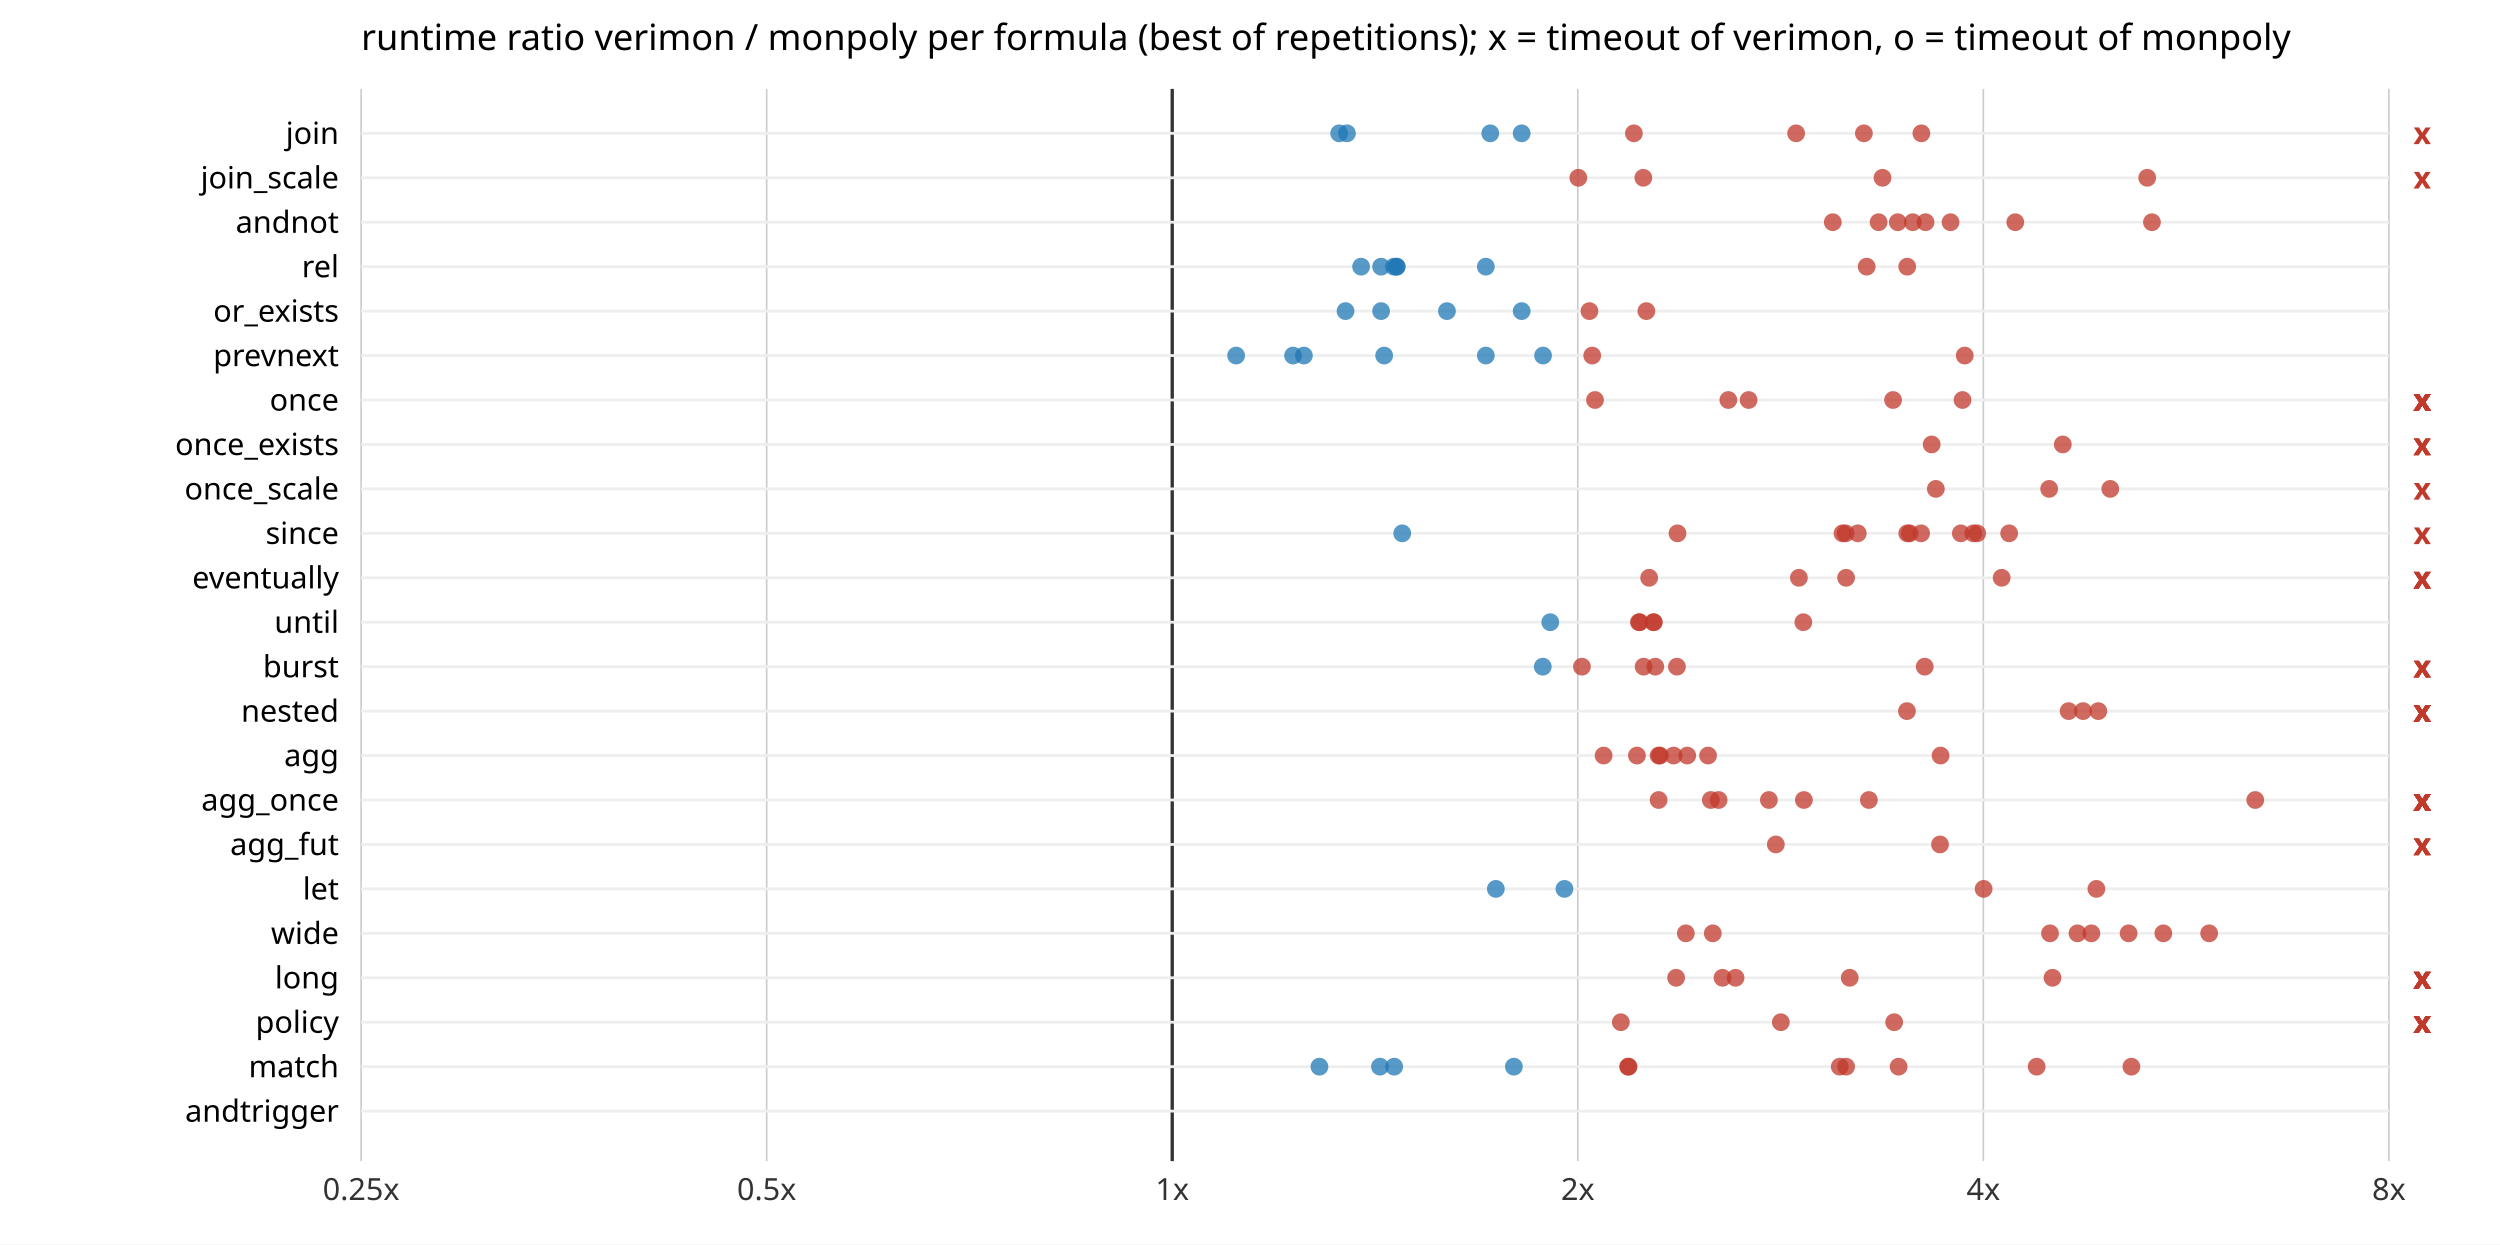
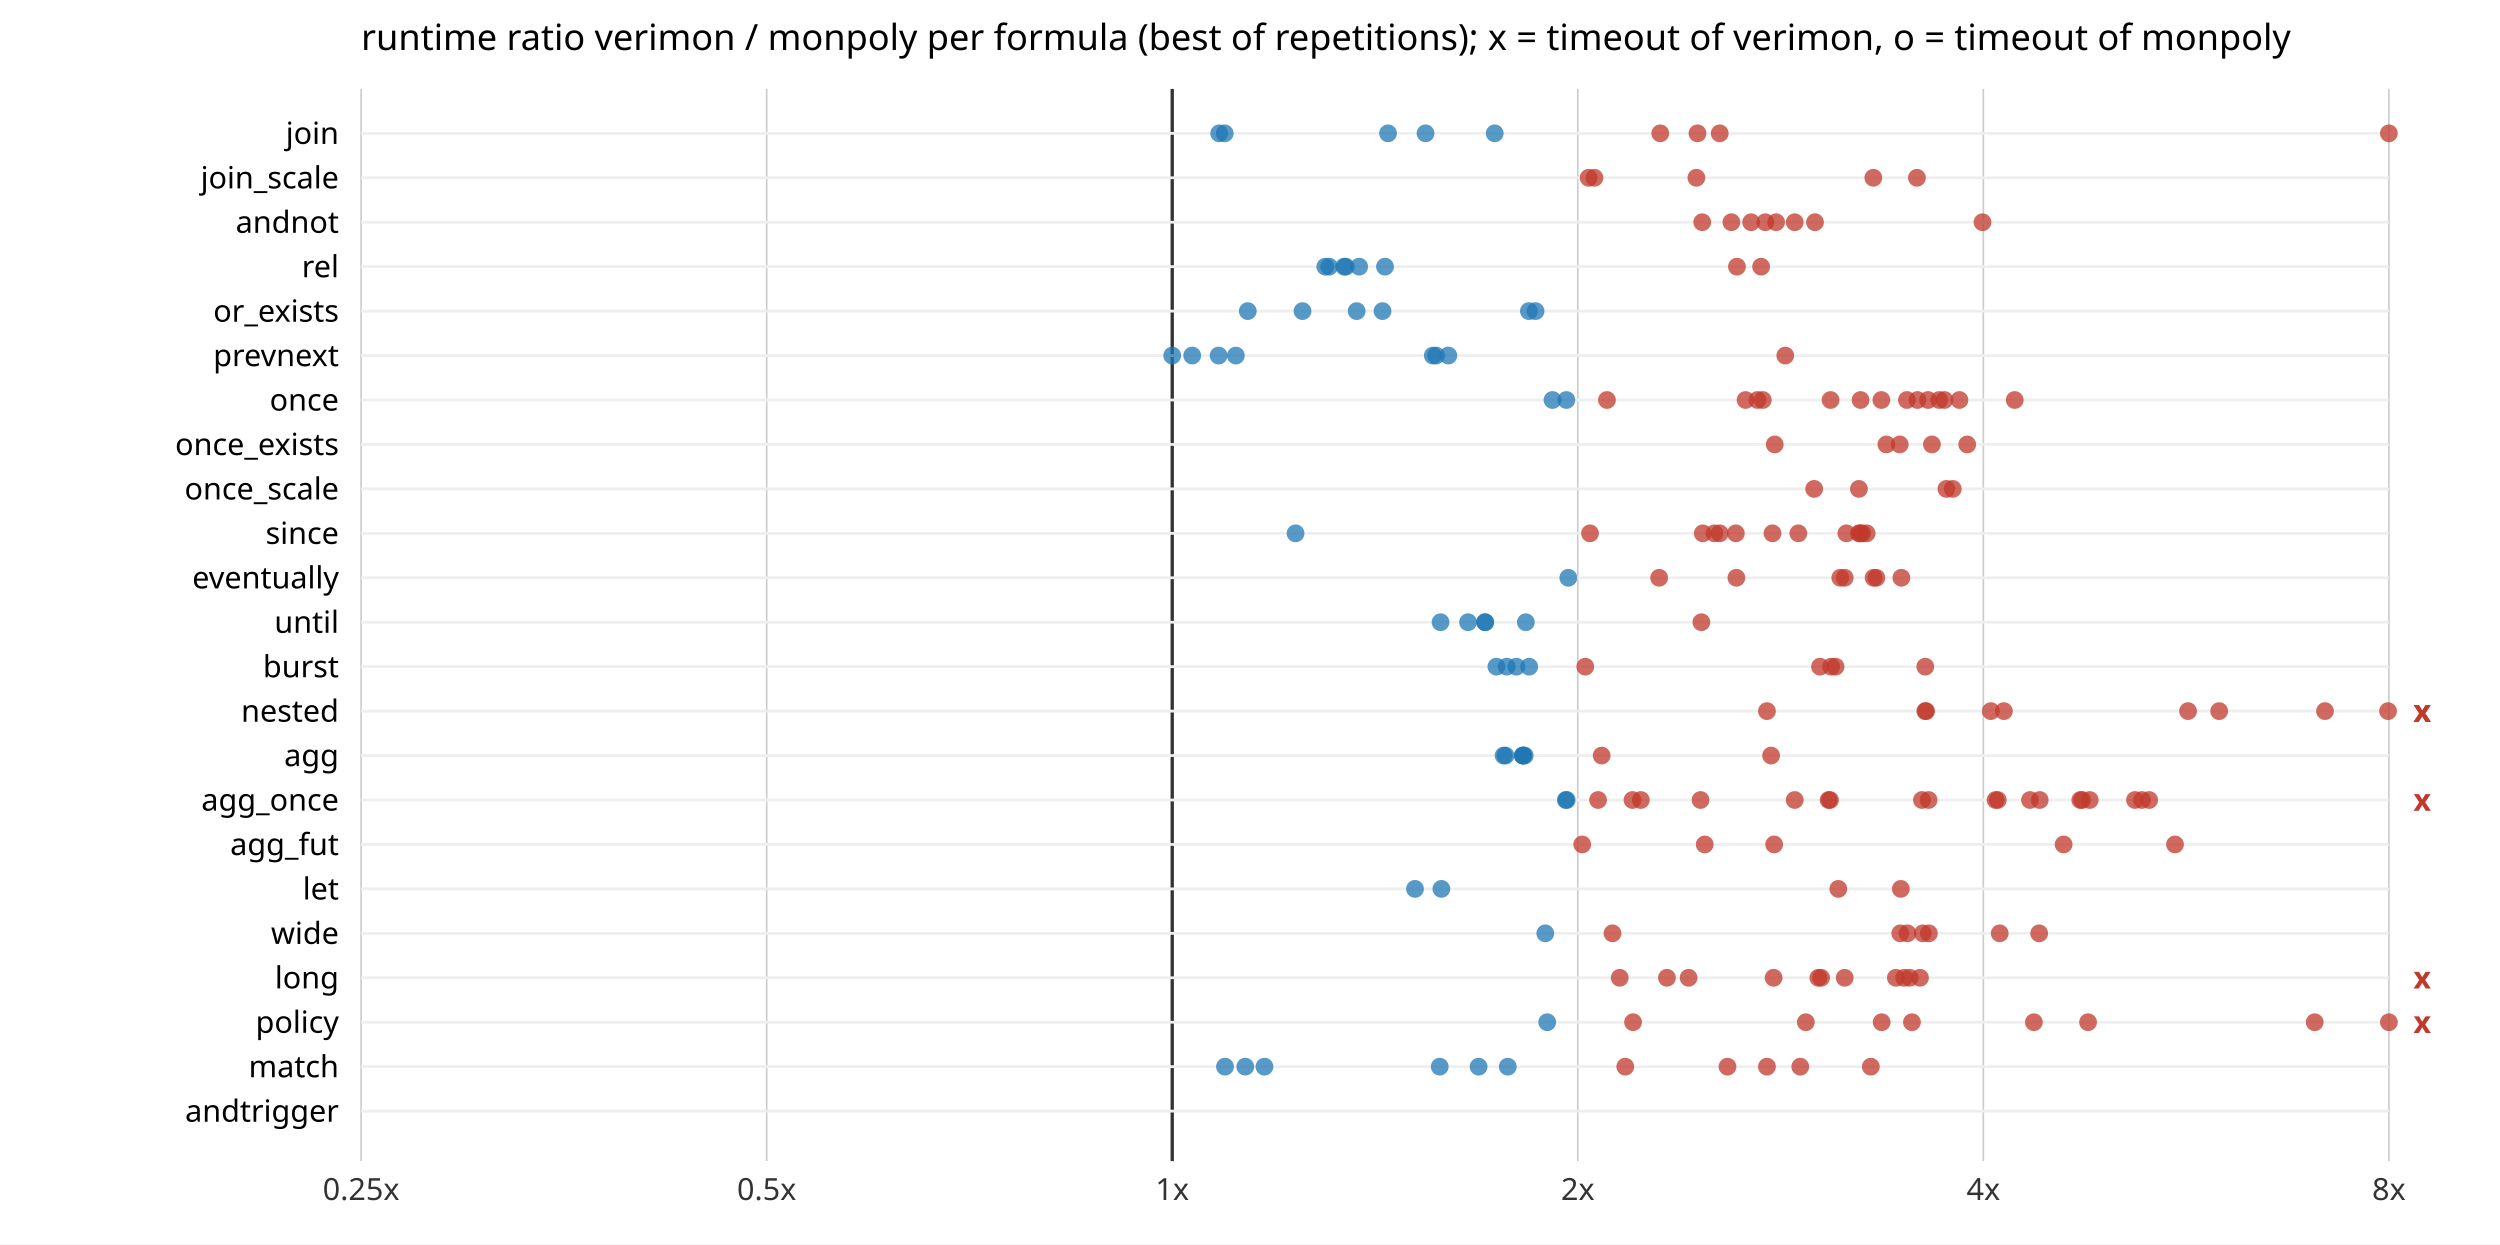
<svg xmlns="http://www.w3.org/2000/svg" width="900" height="448" font-family="sans-serif" font-size="11">
  <rect width="100%" height="100%" fill="white" />
  <text x="130" y="18" font-size="13">runtime ratio verimon / monpoly per formula (best of repetitions); x = timeout of verimon, o = timeout of monpoly</text>
  <line x1="130.0" y1="32" x2="130.0" y2="418" stroke="#ccc" stroke-width="0.6" />
  <text x="130.0" y="432" text-anchor="middle" fill="#333">0.25x</text>
  <line x1="276.0" y1="32" x2="276.0" y2="418" stroke="#ccc" stroke-width="0.6" />
  <text x="276.0" y="432" text-anchor="middle" fill="#333">0.5x</text>
  <line x1="422.0" y1="32" x2="422.0" y2="418" stroke="#333" stroke-width="1.2" />
  <text x="422.0" y="432" text-anchor="middle" fill="#333">1x</text>
  <line x1="568.0" y1="32" x2="568.0" y2="418" stroke="#ccc" stroke-width="0.6" />
  <text x="568.0" y="432" text-anchor="middle" fill="#333">2x</text>
  <line x1="714.0" y1="32" x2="714.0" y2="418" stroke="#ccc" stroke-width="0.6" />
  <text x="714.0" y="432" text-anchor="middle" fill="#333">4x</text>
  <line x1="860.0" y1="32" x2="860.0" y2="418" stroke="#ccc" stroke-width="0.6" />
  <text x="860.0" y="432" text-anchor="middle" fill="#333">8x</text>
  <text x="122" y="48.0" text-anchor="end" dominant-baseline="middle">join</text>
  <line x1="130" y1="48.0" x2="860" y2="48.0" stroke="#eee" />
-   <circle cx="484.9" cy="48.0" r="3.2" fill="#1f77b4" fill-opacity="0.75" />
-   <circle cx="671.0" cy="48.0" r="3.2" fill="#c0392b" fill-opacity="0.75" />
-   <circle cx="536.5" cy="48.0" r="3.2" fill="#1f77b4" fill-opacity="0.75" />
-   <circle cx="691.7" cy="48.0" r="3.2" fill="#c0392b" fill-opacity="0.75" />
-   <circle cx="547.8" cy="48.0" r="3.2" fill="#1f77b4" fill-opacity="0.75" />
-   <text x="872.0" y="48.0" text-anchor="middle" dominant-baseline="middle" fill="#c0392b" font-weight="bold">x</text>
-   <circle cx="646.6" cy="48.0" r="3.2" fill="#c0392b" fill-opacity="0.75" />
-   <circle cx="588.2" cy="48.0" r="3.2" fill="#c0392b" fill-opacity="0.75" />
-   <circle cx="482.1" cy="48.0" r="3.2" fill="#1f77b4" fill-opacity="0.75" />
+   <circle cx="438.9" cy="48.0" r="3.2" fill="#1f77b4" fill-opacity="0.75" />
+   <circle cx="611.1" cy="48.0" r="3.2" fill="#c0392b" fill-opacity="0.75" />
+   <circle cx="499.7" cy="48.0" r="3.2" fill="#1f77b4" fill-opacity="0.75" />
+   <circle cx="619.1" cy="48.0" r="3.2" fill="#c0392b" fill-opacity="0.75" />
+   <circle cx="513.2" cy="48.0" r="3.2" fill="#1f77b4" fill-opacity="0.75" />
+   <circle cx="860.0" cy="48.0" r="3.2" fill="#c0392b" fill-opacity="0.75" />
+   <circle cx="597.7" cy="48.0" r="3.2" fill="#c0392b" fill-opacity="0.75" />
+   <circle cx="538.1" cy="48.0" r="3.2" fill="#1f77b4" fill-opacity="0.75" />
+   <circle cx="440.9" cy="48.0" r="3.2" fill="#1f77b4" fill-opacity="0.75" />
  <text x="122" y="64.0" text-anchor="end" dominant-baseline="middle">join_scale</text>
  <line x1="130" y1="64.0" x2="860" y2="64.0" stroke="#eee" />
-   <circle cx="591.6" cy="64.0" r="3.2" fill="#c0392b" fill-opacity="0.75" />
-   <circle cx="677.7" cy="64.0" r="3.2" fill="#c0392b" fill-opacity="0.75" />
-   <text x="872.0" y="64.0" text-anchor="middle" dominant-baseline="middle" fill="#c0392b" font-weight="bold">x</text>
-   <circle cx="773.0" cy="64.0" r="3.2" fill="#c0392b" fill-opacity="0.75" />
-   <circle cx="568.2" cy="64.0" r="3.2" fill="#c0392b" fill-opacity="0.75" />
+   <circle cx="574.0" cy="64.0" r="3.2" fill="#c0392b" fill-opacity="0.75" />
+   <circle cx="610.7" cy="64.0" r="3.2" fill="#c0392b" fill-opacity="0.75" />
+   <circle cx="674.4" cy="64.0" r="3.2" fill="#c0392b" fill-opacity="0.75" />
+   <circle cx="690.1" cy="64.0" r="3.2" fill="#c0392b" fill-opacity="0.75" />
+   <circle cx="571.9" cy="64.0" r="3.2" fill="#c0392b" fill-opacity="0.75" />
  <text x="122" y="80.0" text-anchor="end" dominant-baseline="middle">andnot</text>
  <line x1="130" y1="80.0" x2="860" y2="80.0" stroke="#eee" />
-   <circle cx="683.2" cy="80.0" r="3.2" fill="#c0392b" fill-opacity="0.75" />
-   <circle cx="693.2" cy="80.0" r="3.2" fill="#c0392b" fill-opacity="0.75" />
-   <circle cx="702.2" cy="80.0" r="3.2" fill="#c0392b" fill-opacity="0.75" />
-   <circle cx="688.6" cy="80.0" r="3.2" fill="#c0392b" fill-opacity="0.75" />
-   <circle cx="725.5" cy="80.0" r="3.2" fill="#c0392b" fill-opacity="0.75" />
-   <circle cx="774.7" cy="80.0" r="3.2" fill="#c0392b" fill-opacity="0.75" />
-   <circle cx="659.8" cy="80.0" r="3.2" fill="#c0392b" fill-opacity="0.75" />
-   <circle cx="676.3" cy="80.0" r="3.2" fill="#c0392b" fill-opacity="0.75" />
+   <circle cx="630.4" cy="80.0" r="3.2" fill="#c0392b" fill-opacity="0.75" />
+   <circle cx="653.4" cy="80.0" r="3.2" fill="#c0392b" fill-opacity="0.75" />
+   <circle cx="646.1" cy="80.0" r="3.2" fill="#c0392b" fill-opacity="0.75" />
+   <circle cx="623.3" cy="80.0" r="3.2" fill="#c0392b" fill-opacity="0.75" />
+   <circle cx="635.5" cy="80.0" r="3.2" fill="#c0392b" fill-opacity="0.75" />
+   <circle cx="713.7" cy="80.0" r="3.2" fill="#c0392b" fill-opacity="0.75" />
+   <circle cx="612.8" cy="80.0" r="3.2" fill="#c0392b" fill-opacity="0.75" />
+   <circle cx="639.4" cy="80.0" r="3.2" fill="#c0392b" fill-opacity="0.75" />
  <text x="122" y="96.0" text-anchor="end" dominant-baseline="middle">rel</text>
  <line x1="130" y1="96.0" x2="860" y2="96.0" stroke="#eee" />
-   <circle cx="502.8" cy="96.0" r="3.2" fill="#1f77b4" fill-opacity="0.75" />
-   <circle cx="502.8" cy="96.0" r="3.2" fill="#1f77b4" fill-opacity="0.75" />
-   <circle cx="501.8" cy="96.0" r="3.2" fill="#1f77b4" fill-opacity="0.75" />
-   <circle cx="490.0" cy="96.0" r="3.2" fill="#1f77b4" fill-opacity="0.75" />
-   <circle cx="534.9" cy="96.0" r="3.2" fill="#1f77b4" fill-opacity="0.75" />
-   <circle cx="686.6" cy="96.0" r="3.2" fill="#c0392b" fill-opacity="0.75" />
-   <circle cx="672.0" cy="96.0" r="3.2" fill="#c0392b" fill-opacity="0.75" />
-   <circle cx="497.2" cy="96.0" r="3.2" fill="#1f77b4" fill-opacity="0.75" />
+   <circle cx="489.3" cy="96.0" r="3.2" fill="#1f77b4" fill-opacity="0.75" />
+   <circle cx="477.1" cy="96.0" r="3.2" fill="#1f77b4" fill-opacity="0.75" />
+   <circle cx="478.5" cy="96.0" r="3.2" fill="#1f77b4" fill-opacity="0.75" />
+   <circle cx="484.5" cy="96.0" r="3.2" fill="#1f77b4" fill-opacity="0.75" />
+   <circle cx="498.6" cy="96.0" r="3.2" fill="#1f77b4" fill-opacity="0.75" />
+   <circle cx="634.0" cy="96.0" r="3.2" fill="#c0392b" fill-opacity="0.75" />
+   <circle cx="625.3" cy="96.0" r="3.2" fill="#c0392b" fill-opacity="0.75" />
+   <circle cx="483.9" cy="96.0" r="3.2" fill="#1f77b4" fill-opacity="0.75" />
  <text x="122" y="112.0" text-anchor="end" dominant-baseline="middle">or_exists</text>
  <line x1="130" y1="112.0" x2="860" y2="112.0" stroke="#eee" />
-   <circle cx="497.2" cy="112.0" r="3.2" fill="#1f77b4" fill-opacity="0.75" />
-   <circle cx="484.4" cy="112.0" r="3.2" fill="#1f77b4" fill-opacity="0.75" />
-   <circle cx="572.2" cy="112.0" r="3.2" fill="#c0392b" fill-opacity="0.75" />
-   <circle cx="520.9" cy="112.0" r="3.2" fill="#1f77b4" fill-opacity="0.75" />
-   <circle cx="547.8" cy="112.0" r="3.2" fill="#1f77b4" fill-opacity="0.75" />
-   <circle cx="592.7" cy="112.0" r="3.2" fill="#c0392b" fill-opacity="0.75" />
+   <circle cx="468.9" cy="112.0" r="3.2" fill="#1f77b4" fill-opacity="0.75" />
+   <circle cx="449.2" cy="112.0" r="3.2" fill="#1f77b4" fill-opacity="0.75" />
+   <circle cx="550.4" cy="112.0" r="3.2" fill="#1f77b4" fill-opacity="0.75" />
+   <circle cx="488.4" cy="112.0" r="3.2" fill="#1f77b4" fill-opacity="0.75" />
+   <circle cx="497.7" cy="112.0" r="3.2" fill="#1f77b4" fill-opacity="0.75" />
+   <circle cx="552.8" cy="112.0" r="3.2" fill="#1f77b4" fill-opacity="0.75" />
  <text x="122" y="128.0" text-anchor="end" dominant-baseline="middle">prevnext</text>
  <line x1="130" y1="128.0" x2="860" y2="128.0" stroke="#eee" />
-   <circle cx="555.5" cy="128.0" r="3.2" fill="#1f77b4" fill-opacity="0.75" />
-   <circle cx="534.9" cy="128.0" r="3.2" fill="#1f77b4" fill-opacity="0.75" />
-   <circle cx="498.3" cy="128.0" r="3.2" fill="#1f77b4" fill-opacity="0.75" />
-   <circle cx="469.4" cy="128.0" r="3.2" fill="#1f77b4" fill-opacity="0.75" />
-   <circle cx="707.3" cy="128.0" r="3.2" fill="#c0392b" fill-opacity="0.75" />
-   <circle cx="573.2" cy="128.0" r="3.2" fill="#c0392b" fill-opacity="0.75" />
-   <circle cx="445.0" cy="128.0" r="3.2" fill="#1f77b4" fill-opacity="0.75" />
-   <circle cx="465.5" cy="128.0" r="3.2" fill="#1f77b4" fill-opacity="0.75" />
+   <circle cx="515.8" cy="128.0" r="3.2" fill="#1f77b4" fill-opacity="0.75" />
+   <circle cx="521.4" cy="128.0" r="3.2" fill="#1f77b4" fill-opacity="0.75" />
+   <circle cx="429.2" cy="128.0" r="3.2" fill="#1f77b4" fill-opacity="0.75" />
+   <circle cx="438.7" cy="128.0" r="3.2" fill="#1f77b4" fill-opacity="0.75" />
+   <circle cx="642.7" cy="128.0" r="3.2" fill="#c0392b" fill-opacity="0.75" />
+   <circle cx="517.0" cy="128.0" r="3.2" fill="#1f77b4" fill-opacity="0.75" />
+   <circle cx="422.0" cy="128.0" r="3.2" fill="#1f77b4" fill-opacity="0.75" />
+   <circle cx="444.9" cy="128.0" r="3.2" fill="#1f77b4" fill-opacity="0.75" />
  <text x="122" y="144.0" text-anchor="end" dominant-baseline="middle">once</text>
  <line x1="130" y1="144.0" x2="860" y2="144.0" stroke="#eee" />
-   <circle cx="574.2" cy="144.0" r="3.2" fill="#c0392b" fill-opacity="0.75" />
-   <circle cx="622.2" cy="144.0" r="3.2" fill="#c0392b" fill-opacity="0.75" />
-   <circle cx="629.5" cy="144.0" r="3.2" fill="#c0392b" fill-opacity="0.75" />
-   <circle cx="681.5" cy="144.0" r="3.2" fill="#c0392b" fill-opacity="0.75" />
-   <circle cx="706.5" cy="144.0" r="3.2" fill="#c0392b" fill-opacity="0.75" />
-   <text x="872.0" y="144.0" text-anchor="middle" dominant-baseline="middle" fill="#c0392b" font-weight="bold">x</text>
-   <text x="872.0" y="144.0" text-anchor="middle" dominant-baseline="middle" fill="#c0392b" font-weight="bold">x</text>
-   <text x="872.0" y="144.0" text-anchor="middle" dominant-baseline="middle" fill="#c0392b" font-weight="bold">x</text>
-   <text x="872.0" y="144.0" text-anchor="middle" dominant-baseline="middle" fill="#c0392b" font-weight="bold">x</text>
-   <text x="872.0" y="144.0" text-anchor="middle" dominant-baseline="middle" fill="#c0392b" font-weight="bold">x</text>
-   <text x="872.0" y="144.0" text-anchor="middle" dominant-baseline="middle" fill="#c0392b" font-weight="bold">x</text>
-   <text x="872.0" y="144.0" text-anchor="middle" dominant-baseline="middle" fill="#c0392b" font-weight="bold">x</text>
-   <text x="872.0" y="144.0" text-anchor="middle" dominant-baseline="middle" fill="#c0392b" font-weight="bold">x</text>
-   <text x="872.0" y="144.0" text-anchor="middle" dominant-baseline="middle" fill="#c0392b" font-weight="bold">x</text>
-   <text x="872.0" y="144.0" text-anchor="middle" dominant-baseline="middle" fill="#c0392b" font-weight="bold">x</text>
-   <text x="872.0" y="144.0" text-anchor="middle" dominant-baseline="middle" fill="#c0392b" font-weight="bold">x</text>
+   <circle cx="558.9" cy="144.0" r="3.2" fill="#1f77b4" fill-opacity="0.75" />
+   <circle cx="578.5" cy="144.0" r="3.2" fill="#c0392b" fill-opacity="0.75" />
+   <circle cx="563.9" cy="144.0" r="3.2" fill="#1f77b4" fill-opacity="0.75" />
+   <circle cx="628.4" cy="144.0" r="3.2" fill="#c0392b" fill-opacity="0.75" />
+   <circle cx="659.0" cy="144.0" r="3.2" fill="#c0392b" fill-opacity="0.75" />
+   <circle cx="690.3" cy="144.0" r="3.2" fill="#c0392b" fill-opacity="0.75" />
+   <circle cx="705.4" cy="144.0" r="3.2" fill="#c0392b" fill-opacity="0.75" />
+   <circle cx="700.0" cy="144.0" r="3.2" fill="#c0392b" fill-opacity="0.75" />
+   <circle cx="677.3" cy="144.0" r="3.2" fill="#c0392b" fill-opacity="0.75" />
+   <circle cx="686.5" cy="144.0" r="3.2" fill="#c0392b" fill-opacity="0.75" />
+   <circle cx="669.8" cy="144.0" r="3.2" fill="#c0392b" fill-opacity="0.75" />
+   <circle cx="634.6" cy="144.0" r="3.2" fill="#c0392b" fill-opacity="0.75" />
+   <circle cx="632.7" cy="144.0" r="3.2" fill="#c0392b" fill-opacity="0.75" />
+   <circle cx="725.3" cy="144.0" r="3.2" fill="#c0392b" fill-opacity="0.75" />
+   <circle cx="694.1" cy="144.0" r="3.2" fill="#c0392b" fill-opacity="0.75" />
+   <circle cx="698.1" cy="144.0" r="3.2" fill="#c0392b" fill-opacity="0.75" />
  <text x="122" y="160.0" text-anchor="end" dominant-baseline="middle">once_exists</text>
  <line x1="130" y1="160.0" x2="860" y2="160.0" stroke="#eee" />
-   <circle cx="742.6" cy="160.0" r="3.2" fill="#c0392b" fill-opacity="0.75" />
-   <text x="872.0" y="160.0" text-anchor="middle" dominant-baseline="middle" fill="#c0392b" font-weight="bold">x</text>
-   <text x="872.0" y="160.0" text-anchor="middle" dominant-baseline="middle" fill="#c0392b" font-weight="bold">x</text>
-   <circle cx="695.4" cy="160.0" r="3.2" fill="#c0392b" fill-opacity="0.75" />
-   <text x="872.0" y="160.0" text-anchor="middle" dominant-baseline="middle" fill="#c0392b" font-weight="bold">x</text>
+   <circle cx="679.1" cy="160.0" r="3.2" fill="#c0392b" fill-opacity="0.75" />
+   <circle cx="695.5" cy="160.0" r="3.2" fill="#c0392b" fill-opacity="0.75" />
+   <circle cx="708.2" cy="160.0" r="3.2" fill="#c0392b" fill-opacity="0.75" />
+   <circle cx="638.9" cy="160.0" r="3.2" fill="#c0392b" fill-opacity="0.75" />
+   <circle cx="683.9" cy="160.0" r="3.2" fill="#c0392b" fill-opacity="0.75" />
  <text x="122" y="176.0" text-anchor="end" dominant-baseline="middle">once_scale</text>
  <line x1="130" y1="176.0" x2="860" y2="176.0" stroke="#eee" />
-   <circle cx="696.9" cy="176.0" r="3.2" fill="#c0392b" fill-opacity="0.75" />
-   <text x="872.0" y="176.0" text-anchor="middle" dominant-baseline="middle" fill="#c0392b" font-weight="bold">x</text>
-   <circle cx="737.7" cy="176.0" r="3.2" fill="#c0392b" fill-opacity="0.75" />
-   <circle cx="759.7" cy="176.0" r="3.2" fill="#c0392b" fill-opacity="0.75" />
+   <circle cx="653.1" cy="176.0" r="3.2" fill="#c0392b" fill-opacity="0.75" />
+   <circle cx="703.0" cy="176.0" r="3.2" fill="#c0392b" fill-opacity="0.75" />
+   <circle cx="669.2" cy="176.0" r="3.2" fill="#c0392b" fill-opacity="0.75" />
+   <circle cx="700.7" cy="176.0" r="3.2" fill="#c0392b" fill-opacity="0.75" />
  <text x="122" y="192.0" text-anchor="end" dominant-baseline="middle">since</text>
  <line x1="130" y1="192.0" x2="860" y2="192.0" stroke="#eee" />
-   <circle cx="663.3" cy="192.0" r="3.2" fill="#c0392b" fill-opacity="0.75" />
-   <circle cx="664.4" cy="192.0" r="3.2" fill="#c0392b" fill-opacity="0.75" />
-   <circle cx="668.8" cy="192.0" r="3.2" fill="#c0392b" fill-opacity="0.75" />
-   <circle cx="686.6" cy="192.0" r="3.2" fill="#c0392b" fill-opacity="0.75" />
-   <circle cx="687.5" cy="192.0" r="3.2" fill="#c0392b" fill-opacity="0.75" />
-   <circle cx="691.6" cy="192.0" r="3.2" fill="#c0392b" fill-opacity="0.75" />
-   <circle cx="705.9" cy="192.0" r="3.2" fill="#c0392b" fill-opacity="0.75" />
-   <circle cx="710.4" cy="192.0" r="3.2" fill="#c0392b" fill-opacity="0.75" />
-   <circle cx="723.3" cy="192.0" r="3.2" fill="#c0392b" fill-opacity="0.75" />
-   <circle cx="711.8" cy="192.0" r="3.2" fill="#c0392b" fill-opacity="0.75" />
-   <text x="872.0" y="192.0" text-anchor="middle" dominant-baseline="middle" fill="#c0392b" font-weight="bold">x</text>
-   <circle cx="504.8" cy="192.0" r="3.2" fill="#1f77b4" fill-opacity="0.75" />
-   <circle cx="603.9" cy="192.0" r="3.2" fill="#c0392b" fill-opacity="0.75" />
+   <circle cx="613.0" cy="192.0" r="3.2" fill="#c0392b" fill-opacity="0.75" />
+   <circle cx="619.1" cy="192.0" r="3.2" fill="#c0392b" fill-opacity="0.75" />
+   <circle cx="617.2" cy="192.0" r="3.2" fill="#c0392b" fill-opacity="0.75" />
+   <circle cx="624.9" cy="192.0" r="3.2" fill="#c0392b" fill-opacity="0.75" />
+   <circle cx="638.1" cy="192.0" r="3.2" fill="#c0392b" fill-opacity="0.75" />
+   <circle cx="647.4" cy="192.0" r="3.2" fill="#c0392b" fill-opacity="0.75" />
+   <circle cx="670.4" cy="192.0" r="3.2" fill="#c0392b" fill-opacity="0.75" />
+   <circle cx="669.2" cy="192.0" r="3.2" fill="#c0392b" fill-opacity="0.75" />
+   <circle cx="672.0" cy="192.0" r="3.2" fill="#c0392b" fill-opacity="0.75" />
+   <circle cx="664.7" cy="192.0" r="3.2" fill="#c0392b" fill-opacity="0.75" />
+   <circle cx="669.7" cy="192.0" r="3.2" fill="#c0392b" fill-opacity="0.75" />
+   <circle cx="466.4" cy="192.0" r="3.2" fill="#1f77b4" fill-opacity="0.75" />
+   <circle cx="572.4" cy="192.0" r="3.2" fill="#c0392b" fill-opacity="0.75" />
  <text x="122" y="208.0" text-anchor="end" dominant-baseline="middle">eventually</text>
  <line x1="130" y1="208.0" x2="860" y2="208.0" stroke="#eee" />
-   <circle cx="647.6" cy="208.0" r="3.2" fill="#c0392b" fill-opacity="0.75" />
-   <circle cx="664.6" cy="208.0" r="3.2" fill="#c0392b" fill-opacity="0.75" />
-   <text x="872.0" y="208.0" text-anchor="middle" dominant-baseline="middle" fill="#c0392b" font-weight="bold">x</text>
-   <circle cx="720.6" cy="208.0" r="3.2" fill="#c0392b" fill-opacity="0.75" />
-   <text x="872.0" y="208.0" text-anchor="middle" dominant-baseline="middle" fill="#c0392b" font-weight="bold">x</text>
-   <text x="872.0" y="208.0" text-anchor="middle" dominant-baseline="middle" fill="#c0392b" font-weight="bold">x</text>
-   <circle cx="593.7" cy="208.0" r="3.2" fill="#c0392b" fill-opacity="0.75" />
-   <text x="872.0" y="208.0" text-anchor="middle" dominant-baseline="middle" fill="#c0392b" font-weight="bold">x</text>
+   <circle cx="597.3" cy="208.0" r="3.2" fill="#c0392b" fill-opacity="0.75" />
+   <circle cx="625.1" cy="208.0" r="3.2" fill="#c0392b" fill-opacity="0.75" />
+   <circle cx="674.5" cy="208.0" r="3.2" fill="#c0392b" fill-opacity="0.75" />
+   <circle cx="664.1" cy="208.0" r="3.2" fill="#c0392b" fill-opacity="0.75" />
+   <circle cx="675.5" cy="208.0" r="3.2" fill="#c0392b" fill-opacity="0.75" />
+   <circle cx="684.5" cy="208.0" r="3.2" fill="#c0392b" fill-opacity="0.75" />
+   <circle cx="564.6" cy="208.0" r="3.2" fill="#1f77b4" fill-opacity="0.75" />
+   <circle cx="662.5" cy="208.0" r="3.2" fill="#c0392b" fill-opacity="0.75" />
  <text x="122" y="224.0" text-anchor="end" dominant-baseline="middle">until</text>
  <line x1="130" y1="224.0" x2="860" y2="224.0" stroke="#eee" />
-   <circle cx="558.1" cy="224.0" r="3.2" fill="#1f77b4" fill-opacity="0.75" />
-   <circle cx="595.2" cy="224.0" r="3.2" fill="#c0392b" fill-opacity="0.75" />
-   <circle cx="595.4" cy="224.0" r="3.2" fill="#c0392b" fill-opacity="0.75" />
-   <circle cx="590.3" cy="224.0" r="3.2" fill="#c0392b" fill-opacity="0.75" />
-   <circle cx="590.0" cy="224.0" r="3.2" fill="#c0392b" fill-opacity="0.75" />
-   <circle cx="649.2" cy="224.0" r="3.2" fill="#c0392b" fill-opacity="0.75" />
+   <circle cx="528.5" cy="224.0" r="3.2" fill="#1f77b4" fill-opacity="0.75" />
+   <circle cx="534.6" cy="224.0" r="3.2" fill="#1f77b4" fill-opacity="0.75" />
+   <circle cx="549.3" cy="224.0" r="3.2" fill="#1f77b4" fill-opacity="0.75" />
+   <circle cx="518.6" cy="224.0" r="3.2" fill="#1f77b4" fill-opacity="0.75" />
+   <circle cx="534.7" cy="224.0" r="3.2" fill="#1f77b4" fill-opacity="0.75" />
+   <circle cx="612.5" cy="224.0" r="3.2" fill="#c0392b" fill-opacity="0.75" />
  <text x="122" y="240.0" text-anchor="end" dominant-baseline="middle">burst</text>
  <line x1="130" y1="240.0" x2="860" y2="240.0" stroke="#eee" />
-   <circle cx="692.9" cy="240.0" r="3.2" fill="#c0392b" fill-opacity="0.75" />
-   <text x="872.0" y="240.0" text-anchor="middle" dominant-baseline="middle" fill="#c0392b" font-weight="bold">x</text>
-   <text x="872.0" y="240.0" text-anchor="middle" dominant-baseline="middle" fill="#c0392b" font-weight="bold">x</text>
-   <circle cx="603.7" cy="240.0" r="3.2" fill="#c0392b" fill-opacity="0.75" />
-   <circle cx="569.5" cy="240.0" r="3.2" fill="#c0392b" fill-opacity="0.75" />
-   <circle cx="591.7" cy="240.0" r="3.2" fill="#c0392b" fill-opacity="0.75" />
-   <circle cx="595.9" cy="240.0" r="3.2" fill="#c0392b" fill-opacity="0.75" />
-   <text x="872.0" y="240.0" text-anchor="middle" dominant-baseline="middle" fill="#c0392b" font-weight="bold">x</text>
-   <circle cx="555.4" cy="240.0" r="3.2" fill="#1f77b4" fill-opacity="0.75" />
+   <circle cx="655.2" cy="240.0" r="3.2" fill="#c0392b" fill-opacity="0.75" />
+   <circle cx="659.2" cy="240.0" r="3.2" fill="#c0392b" fill-opacity="0.75" />
+   <circle cx="660.8" cy="240.0" r="3.2" fill="#c0392b" fill-opacity="0.75" />
+   <circle cx="570.7" cy="240.0" r="3.2" fill="#c0392b" fill-opacity="0.75" />
+   <circle cx="538.7" cy="240.0" r="3.2" fill="#1f77b4" fill-opacity="0.75" />
+   <circle cx="545.9" cy="240.0" r="3.2" fill="#1f77b4" fill-opacity="0.75" />
+   <circle cx="550.5" cy="240.0" r="3.2" fill="#1f77b4" fill-opacity="0.75" />
+   <circle cx="693.1" cy="240.0" r="3.2" fill="#c0392b" fill-opacity="0.75" />
+   <circle cx="542.4" cy="240.0" r="3.2" fill="#1f77b4" fill-opacity="0.75" />
  <text x="122" y="256.0" text-anchor="end" dominant-baseline="middle">nested</text>
  <line x1="130" y1="256.0" x2="860" y2="256.0" stroke="#eee" />
-   <circle cx="755.4" cy="256.0" r="3.2" fill="#c0392b" fill-opacity="0.75" />
+   <circle cx="716.7" cy="256.0" r="3.2" fill="#c0392b" fill-opacity="0.75" />
  <text x="872.0" y="256.0" text-anchor="middle" dominant-baseline="middle" fill="#c0392b" font-weight="bold">x</text>
  <text x="872.0" y="256.0" text-anchor="middle" dominant-baseline="middle" fill="#c0392b" font-weight="bold">x</text>
-   <text x="872.0" y="256.0" text-anchor="middle" dominant-baseline="middle" fill="#c0392b" font-weight="bold">x</text>
-   <text x="872.0" y="256.0" text-anchor="middle" dominant-baseline="middle" fill="#c0392b" font-weight="bold">x</text>
-   <text x="872.0" y="256.0" text-anchor="middle" dominant-baseline="middle" fill="#c0392b" font-weight="bold">x</text>
-   <text x="872.0" y="256.0" text-anchor="middle" dominant-baseline="middle" fill="#c0392b" font-weight="bold">x</text>
-   <circle cx="749.9" cy="256.0" r="3.2" fill="#c0392b" fill-opacity="0.75" />
-   <circle cx="744.7" cy="256.0" r="3.2" fill="#c0392b" fill-opacity="0.75" />
-   <circle cx="686.5" cy="256.0" r="3.2" fill="#c0392b" fill-opacity="0.75" />
-   <text x="872.0" y="256.0" text-anchor="middle" dominant-baseline="middle" fill="#c0392b" font-weight="bold">x</text>
+   <circle cx="837.0" cy="256.0" r="3.2" fill="#c0392b" fill-opacity="0.75" />
+   <circle cx="787.7" cy="256.0" r="3.2" fill="#c0392b" fill-opacity="0.75" />
+   <circle cx="798.9" cy="256.0" r="3.2" fill="#c0392b" fill-opacity="0.75" />
+   <circle cx="859.7" cy="256.0" r="3.2" fill="#c0392b" fill-opacity="0.75" />
+   <circle cx="693.4" cy="256.0" r="3.2" fill="#c0392b" fill-opacity="0.75" />
+   <circle cx="693.1" cy="256.0" r="3.2" fill="#c0392b" fill-opacity="0.75" />
+   <circle cx="636.1" cy="256.0" r="3.2" fill="#c0392b" fill-opacity="0.75" />
+   <circle cx="721.4" cy="256.0" r="3.2" fill="#c0392b" fill-opacity="0.75" />
  <text x="122" y="272.0" text-anchor="end" dominant-baseline="middle">agg</text>
  <line x1="130" y1="272.0" x2="860" y2="272.0" stroke="#eee" />
-   <circle cx="607.4" cy="272.0" r="3.2" fill="#c0392b" fill-opacity="0.75" />
-   <circle cx="597.6" cy="272.0" r="3.2" fill="#c0392b" fill-opacity="0.75" />
-   <circle cx="614.9" cy="272.0" r="3.2" fill="#c0392b" fill-opacity="0.75" />
-   <circle cx="602.5" cy="272.0" r="3.2" fill="#c0392b" fill-opacity="0.75" />
-   <circle cx="597.1" cy="272.0" r="3.2" fill="#c0392b" fill-opacity="0.75" />
-   <circle cx="589.3" cy="272.0" r="3.2" fill="#c0392b" fill-opacity="0.75" />
-   <circle cx="577.3" cy="272.0" r="3.2" fill="#c0392b" fill-opacity="0.75" />
-   <circle cx="698.6" cy="272.0" r="3.2" fill="#c0392b" fill-opacity="0.75" />
+   <circle cx="548.9" cy="272.0" r="3.2" fill="#1f77b4" fill-opacity="0.75" />
+   <circle cx="548.3" cy="272.0" r="3.2" fill="#1f77b4" fill-opacity="0.75" />
+   <circle cx="548.2" cy="272.0" r="3.2" fill="#1f77b4" fill-opacity="0.75" />
+   <circle cx="548.3" cy="272.0" r="3.2" fill="#1f77b4" fill-opacity="0.75" />
+   <circle cx="541.3" cy="272.0" r="3.2" fill="#1f77b4" fill-opacity="0.75" />
+   <circle cx="542.0" cy="272.0" r="3.2" fill="#1f77b4" fill-opacity="0.75" />
+   <circle cx="576.6" cy="272.0" r="3.2" fill="#c0392b" fill-opacity="0.75" />
+   <circle cx="637.6" cy="272.0" r="3.2" fill="#c0392b" fill-opacity="0.75" />
  <text x="122" y="288.0" text-anchor="end" dominant-baseline="middle">agg_once</text>
  <line x1="130" y1="288.0" x2="860" y2="288.0" stroke="#eee" />
+   <circle cx="691.9" cy="288.0" r="3.2" fill="#c0392b" fill-opacity="0.75" />
+   <circle cx="730.8" cy="288.0" r="3.2" fill="#c0392b" fill-opacity="0.75" />
+   <circle cx="749.6" cy="288.0" r="3.2" fill="#c0392b" fill-opacity="0.75" />
+   <circle cx="694.3" cy="288.0" r="3.2" fill="#c0392b" fill-opacity="0.75" />
+   <circle cx="734.3" cy="288.0" r="3.2" fill="#c0392b" fill-opacity="0.75" />
+   <circle cx="748.9" cy="288.0" r="3.2" fill="#c0392b" fill-opacity="0.75" />
+   <circle cx="718.4" cy="288.0" r="3.2" fill="#c0392b" fill-opacity="0.75" />
+   <circle cx="771.1" cy="288.0" r="3.2" fill="#c0392b" fill-opacity="0.75" />
+   <circle cx="773.7" cy="288.0" r="3.2" fill="#c0392b" fill-opacity="0.75" />
+   <circle cx="719.2" cy="288.0" r="3.2" fill="#c0392b" fill-opacity="0.75" />
  <text x="872.0" y="288.0" text-anchor="middle" dominant-baseline="middle" fill="#c0392b" font-weight="bold">x</text>
-   <text x="872.0" y="288.0" text-anchor="middle" dominant-baseline="middle" fill="#c0392b" font-weight="bold">x</text>
-   <text x="872.0" y="288.0" text-anchor="middle" dominant-baseline="middle" fill="#c0392b" font-weight="bold">x</text>
-   <text x="872.0" y="288.0" text-anchor="middle" dominant-baseline="middle" fill="#c0392b" font-weight="bold">x</text>
-   <text x="872.0" y="288.0" text-anchor="middle" dominant-baseline="middle" fill="#c0392b" font-weight="bold">x</text>
-   <text x="872.0" y="288.0" text-anchor="middle" dominant-baseline="middle" fill="#c0392b" font-weight="bold">x</text>
-   <text x="872.0" y="288.0" text-anchor="middle" dominant-baseline="middle" fill="#c0392b" font-weight="bold">x</text>
-   <text x="872.0" y="288.0" text-anchor="middle" dominant-baseline="middle" fill="#c0392b" font-weight="bold">x</text>
-   <text x="872.0" y="288.0" text-anchor="middle" dominant-baseline="middle" fill="#c0392b" font-weight="bold">x</text>
-   <text x="872.0" y="288.0" text-anchor="middle" dominant-baseline="middle" fill="#c0392b" font-weight="bold">x</text>
-   <text x="872.0" y="288.0" text-anchor="middle" dominant-baseline="middle" fill="#c0392b" font-weight="bold">x</text>
-   <text x="872.0" y="288.0" text-anchor="middle" dominant-baseline="middle" fill="#c0392b" font-weight="bold">x</text>
-   <text x="872.0" y="288.0" text-anchor="middle" dominant-baseline="middle" fill="#c0392b" font-weight="bold">x</text>
-   <circle cx="636.8" cy="288.0" r="3.2" fill="#c0392b" fill-opacity="0.75" />
-   <circle cx="615.9" cy="288.0" r="3.2" fill="#c0392b" fill-opacity="0.75" />
-   <circle cx="597.1" cy="288.0" r="3.2" fill="#c0392b" fill-opacity="0.75" />
-   <circle cx="618.7" cy="288.0" r="3.2" fill="#c0392b" fill-opacity="0.75" />
-   <circle cx="649.4" cy="288.0" r="3.2" fill="#c0392b" fill-opacity="0.75" />
-   <circle cx="672.8" cy="288.0" r="3.2" fill="#c0392b" fill-opacity="0.75" />
-   <text x="872.0" y="288.0" text-anchor="middle" dominant-baseline="middle" fill="#c0392b" font-weight="bold">x</text>
-   <circle cx="811.9" cy="288.0" r="3.2" fill="#c0392b" fill-opacity="0.75" />
-   <text x="872.0" y="288.0" text-anchor="middle" dominant-baseline="middle" fill="#c0392b" font-weight="bold">x</text>
+   <circle cx="658.3" cy="288.0" r="3.2" fill="#c0392b" fill-opacity="0.75" />
+   <circle cx="658.8" cy="288.0" r="3.2" fill="#c0392b" fill-opacity="0.75" />
+   <circle cx="590.7" cy="288.0" r="3.2" fill="#c0392b" fill-opacity="0.75" />
+   <circle cx="575.3" cy="288.0" r="3.2" fill="#c0392b" fill-opacity="0.75" />
+   <circle cx="564.0" cy="288.0" r="3.2" fill="#1f77b4" fill-opacity="0.75" />
+   <circle cx="563.7" cy="288.0" r="3.2" fill="#1f77b4" fill-opacity="0.75" />
+   <circle cx="587.7" cy="288.0" r="3.2" fill="#c0392b" fill-opacity="0.75" />
+   <circle cx="612.2" cy="288.0" r="3.2" fill="#c0392b" fill-opacity="0.75" />
+   <circle cx="768.6" cy="288.0" r="3.2" fill="#c0392b" fill-opacity="0.75" />
+   <circle cx="752.3" cy="288.0" r="3.2" fill="#c0392b" fill-opacity="0.75" />
+   <circle cx="646.1" cy="288.0" r="3.2" fill="#c0392b" fill-opacity="0.75" />
  <text x="122" y="304.0" text-anchor="end" dominant-baseline="middle">agg_fut</text>
  <line x1="130" y1="304.0" x2="860" y2="304.0" stroke="#eee" />
-   <circle cx="639.3" cy="304.0" r="3.2" fill="#c0392b" fill-opacity="0.75" />
-   <text x="872.0" y="304.0" text-anchor="middle" dominant-baseline="middle" fill="#c0392b" font-weight="bold">x</text>
-   <circle cx="698.4" cy="304.0" r="3.2" fill="#c0392b" fill-opacity="0.75" />
-   <text x="872.0" y="304.0" text-anchor="middle" dominant-baseline="middle" fill="#c0392b" font-weight="bold">x</text>
-   <text x="872.0" y="304.0" text-anchor="middle" dominant-baseline="middle" fill="#c0392b" font-weight="bold">x</text>
+   <circle cx="613.7" cy="304.0" r="3.2" fill="#c0392b" fill-opacity="0.75" />
+   <circle cx="569.6" cy="304.0" r="3.2" fill="#c0392b" fill-opacity="0.75" />
+   <circle cx="638.7" cy="304.0" r="3.2" fill="#c0392b" fill-opacity="0.75" />
+   <circle cx="742.9" cy="304.0" r="3.2" fill="#c0392b" fill-opacity="0.75" />
+   <circle cx="783.0" cy="304.0" r="3.2" fill="#c0392b" fill-opacity="0.75" />
  <text x="122" y="320.0" text-anchor="end" dominant-baseline="middle">let</text>
  <line x1="130" y1="320.0" x2="860" y2="320.0" stroke="#eee" />
-   <circle cx="754.7" cy="320.0" r="3.2" fill="#c0392b" fill-opacity="0.75" />
-   <circle cx="538.5" cy="320.0" r="3.2" fill="#1f77b4" fill-opacity="0.75" />
-   <circle cx="563.2" cy="320.0" r="3.2" fill="#1f77b4" fill-opacity="0.75" />
-   <circle cx="714.1" cy="320.0" r="3.2" fill="#c0392b" fill-opacity="0.75" />
+   <circle cx="684.3" cy="320.0" r="3.2" fill="#c0392b" fill-opacity="0.75" />
+   <circle cx="509.4" cy="320.0" r="3.2" fill="#1f77b4" fill-opacity="0.75" />
+   <circle cx="518.9" cy="320.0" r="3.2" fill="#1f77b4" fill-opacity="0.75" />
+   <circle cx="661.8" cy="320.0" r="3.2" fill="#c0392b" fill-opacity="0.75" />
  <text x="122" y="336.0" text-anchor="end" dominant-baseline="middle">wide</text>
  <line x1="130" y1="336.0" x2="860" y2="336.0" stroke="#eee" />
-   <circle cx="738.0" cy="336.0" r="3.2" fill="#c0392b" fill-opacity="0.75" />
-   <circle cx="778.8" cy="336.0" r="3.2" fill="#c0392b" fill-opacity="0.75" />
-   <circle cx="795.3" cy="336.0" r="3.2" fill="#c0392b" fill-opacity="0.75" />
-   <circle cx="766.3" cy="336.0" r="3.2" fill="#c0392b" fill-opacity="0.75" />
-   <circle cx="752.9" cy="336.0" r="3.2" fill="#c0392b" fill-opacity="0.75" />
-   <circle cx="616.6" cy="336.0" r="3.2" fill="#c0392b" fill-opacity="0.75" />
-   <circle cx="606.9" cy="336.0" r="3.2" fill="#c0392b" fill-opacity="0.75" />
-   <circle cx="747.9" cy="336.0" r="3.2" fill="#c0392b" fill-opacity="0.75" />
+   <circle cx="694.4" cy="336.0" r="3.2" fill="#c0392b" fill-opacity="0.75" />
+   <circle cx="719.9" cy="336.0" r="3.2" fill="#c0392b" fill-opacity="0.75" />
+   <circle cx="734.1" cy="336.0" r="3.2" fill="#c0392b" fill-opacity="0.75" />
+   <circle cx="692.2" cy="336.0" r="3.2" fill="#c0392b" fill-opacity="0.75" />
+   <circle cx="686.7" cy="336.0" r="3.2" fill="#c0392b" fill-opacity="0.75" />
+   <circle cx="580.5" cy="336.0" r="3.2" fill="#c0392b" fill-opacity="0.75" />
+   <circle cx="556.3" cy="336.0" r="3.2" fill="#1f77b4" fill-opacity="0.75" />
+   <circle cx="684.1" cy="336.0" r="3.2" fill="#c0392b" fill-opacity="0.75" />
  <text x="122" y="352.0" text-anchor="end" dominant-baseline="middle">long</text>
  <line x1="130" y1="352.0" x2="860" y2="352.0" stroke="#eee" />
-   <circle cx="665.9" cy="352.0" r="3.2" fill="#c0392b" fill-opacity="0.75" />
-   <circle cx="738.9" cy="352.0" r="3.2" fill="#c0392b" fill-opacity="0.75" />
-   <text x="872.0" y="352.0" text-anchor="middle" dominant-baseline="middle" fill="#c0392b" font-weight="bold">x</text>
-   <text x="872.0" y="352.0" text-anchor="middle" dominant-baseline="middle" fill="#c0392b" font-weight="bold">x</text>
-   <text x="872.0" y="352.0" text-anchor="middle" dominant-baseline="middle" fill="#c0392b" font-weight="bold">x</text>
-   <text x="872.0" y="352.0" text-anchor="middle" dominant-baseline="middle" fill="#c0392b" font-weight="bold">x</text>
-   <text x="872.0" y="352.0" text-anchor="middle" dominant-baseline="middle" fill="#c0392b" font-weight="bold">x</text>
-   <text x="872.0" y="352.0" text-anchor="middle" dominant-baseline="middle" fill="#c0392b" font-weight="bold">x</text>
-   <circle cx="620.1" cy="352.0" r="3.2" fill="#c0392b" fill-opacity="0.75" />
-   <circle cx="624.8" cy="352.0" r="3.2" fill="#c0392b" fill-opacity="0.75" />
-   <circle cx="603.4" cy="352.0" r="3.2" fill="#c0392b" fill-opacity="0.75" />
+   <circle cx="638.5" cy="352.0" r="3.2" fill="#c0392b" fill-opacity="0.75" />
+   <circle cx="687.5" cy="352.0" r="3.2" fill="#c0392b" fill-opacity="0.75" />
+   <circle cx="691.2" cy="352.0" r="3.2" fill="#c0392b" fill-opacity="0.75" />
+   <circle cx="685.5" cy="352.0" r="3.2" fill="#c0392b" fill-opacity="0.75" />
+   <circle cx="682.5" cy="352.0" r="3.2" fill="#c0392b" fill-opacity="0.75" />
+   <circle cx="654.6" cy="352.0" r="3.2" fill="#c0392b" fill-opacity="0.75" />
+   <circle cx="655.6" cy="352.0" r="3.2" fill="#c0392b" fill-opacity="0.75" />
+   <circle cx="664.1" cy="352.0" r="3.2" fill="#c0392b" fill-opacity="0.75" />
+   <circle cx="607.9" cy="352.0" r="3.2" fill="#c0392b" fill-opacity="0.75" />
+   <circle cx="600.1" cy="352.0" r="3.2" fill="#c0392b" fill-opacity="0.75" />
+   <circle cx="583.1" cy="352.0" r="3.2" fill="#c0392b" fill-opacity="0.75" />
  <text x="872.0" y="352.0" text-anchor="middle" dominant-baseline="middle" fill="#c0392b" font-weight="bold">x</text>
  <text x="122" y="368.0" text-anchor="end" dominant-baseline="middle">policy</text>
  <line x1="130" y1="368.0" x2="860" y2="368.0" stroke="#eee" />
-   <circle cx="641.1" cy="368.0" r="3.2" fill="#c0392b" fill-opacity="0.75" />
-   <circle cx="583.5" cy="368.0" r="3.2" fill="#c0392b" fill-opacity="0.75" />
+   <circle cx="587.9" cy="368.0" r="3.2" fill="#c0392b" fill-opacity="0.75" />
+   <circle cx="557.0" cy="368.0" r="3.2" fill="#1f77b4" fill-opacity="0.75" />
+   <circle cx="751.7" cy="368.0" r="3.2" fill="#c0392b" fill-opacity="0.75" />
+   <circle cx="732.2" cy="368.0" r="3.2" fill="#c0392b" fill-opacity="0.75" />
+   <circle cx="860.0" cy="368.0" r="3.2" fill="#c0392b" fill-opacity="0.75" />
  <text x="872.0" y="368.0" text-anchor="middle" dominant-baseline="middle" fill="#c0392b" font-weight="bold">x</text>
-   <text x="872.0" y="368.0" text-anchor="middle" dominant-baseline="middle" fill="#c0392b" font-weight="bold">x</text>
-   <text x="872.0" y="368.0" text-anchor="middle" dominant-baseline="middle" fill="#c0392b" font-weight="bold">x</text>
-   <text x="872.0" y="368.0" text-anchor="middle" dominant-baseline="middle" fill="#c0392b" font-weight="bold">x</text>
-   <text x="872.0" y="368.0" text-anchor="middle" dominant-baseline="middle" fill="#c0392b" font-weight="bold">x</text>
-   <text x="872.0" y="368.0" text-anchor="middle" dominant-baseline="middle" fill="#c0392b" font-weight="bold">x</text>
-   <text x="872.0" y="368.0" text-anchor="middle" dominant-baseline="middle" fill="#c0392b" font-weight="bold">x</text>
-   <circle cx="681.9" cy="368.0" r="3.2" fill="#c0392b" fill-opacity="0.75" />
+   <circle cx="833.3" cy="368.0" r="3.2" fill="#c0392b" fill-opacity="0.75" />
+   <circle cx="677.4" cy="368.0" r="3.2" fill="#c0392b" fill-opacity="0.75" />
+   <circle cx="688.3" cy="368.0" r="3.2" fill="#c0392b" fill-opacity="0.75" />
+   <circle cx="650.1" cy="368.0" r="3.2" fill="#c0392b" fill-opacity="0.75" />
  <text x="122" y="384.0" text-anchor="end" dominant-baseline="middle">match</text>
  <line x1="130" y1="384.0" x2="860" y2="384.0" stroke="#eee" />
-   <circle cx="475.0" cy="384.0" r="3.2" fill="#1f77b4" fill-opacity="0.75" />
-   <circle cx="496.8" cy="384.0" r="3.2" fill="#1f77b4" fill-opacity="0.75" />
-   <circle cx="683.5" cy="384.0" r="3.2" fill="#c0392b" fill-opacity="0.75" />
-   <circle cx="767.3" cy="384.0" r="3.2" fill="#c0392b" fill-opacity="0.75" />
-   <circle cx="733.2" cy="384.0" r="3.2" fill="#c0392b" fill-opacity="0.75" />
-   <circle cx="501.9" cy="384.0" r="3.2" fill="#1f77b4" fill-opacity="0.75" />
-   <circle cx="662.3" cy="384.0" r="3.2" fill="#c0392b" fill-opacity="0.75" />
-   <circle cx="664.6" cy="384.0" r="3.2" fill="#c0392b" fill-opacity="0.75" />
-   <circle cx="586.3" cy="384.0" r="3.2" fill="#c0392b" fill-opacity="0.75" />
-   <circle cx="586.1" cy="384.0" r="3.2" fill="#c0392b" fill-opacity="0.75" />
-   <circle cx="545.0" cy="384.0" r="3.2" fill="#1f77b4" fill-opacity="0.75" />
+   <circle cx="441.0" cy="384.0" r="3.2" fill="#1f77b4" fill-opacity="0.75" />
+   <circle cx="448.3" cy="384.0" r="3.2" fill="#1f77b4" fill-opacity="0.75" />
+   <circle cx="636.1" cy="384.0" r="3.2" fill="#c0392b" fill-opacity="0.75" />
+   <circle cx="673.5" cy="384.0" r="3.2" fill="#c0392b" fill-opacity="0.75" />
+   <circle cx="648.1" cy="384.0" r="3.2" fill="#c0392b" fill-opacity="0.75" />
+   <circle cx="455.2" cy="384.0" r="3.2" fill="#1f77b4" fill-opacity="0.75" />
+   <circle cx="621.9" cy="384.0" r="3.2" fill="#c0392b" fill-opacity="0.75" />
+   <circle cx="585.1" cy="384.0" r="3.2" fill="#c0392b" fill-opacity="0.75" />
+   <circle cx="542.8" cy="384.0" r="3.2" fill="#1f77b4" fill-opacity="0.75" />
+   <circle cx="532.3" cy="384.0" r="3.2" fill="#1f77b4" fill-opacity="0.75" />
+   <circle cx="518.3" cy="384.0" r="3.2" fill="#1f77b4" fill-opacity="0.75" />
  <text x="122" y="400.0" text-anchor="end" dominant-baseline="middle">andtrigger</text>
  <line x1="130" y1="400.0" x2="860" y2="400.0" stroke="#eee" />
</svg>
